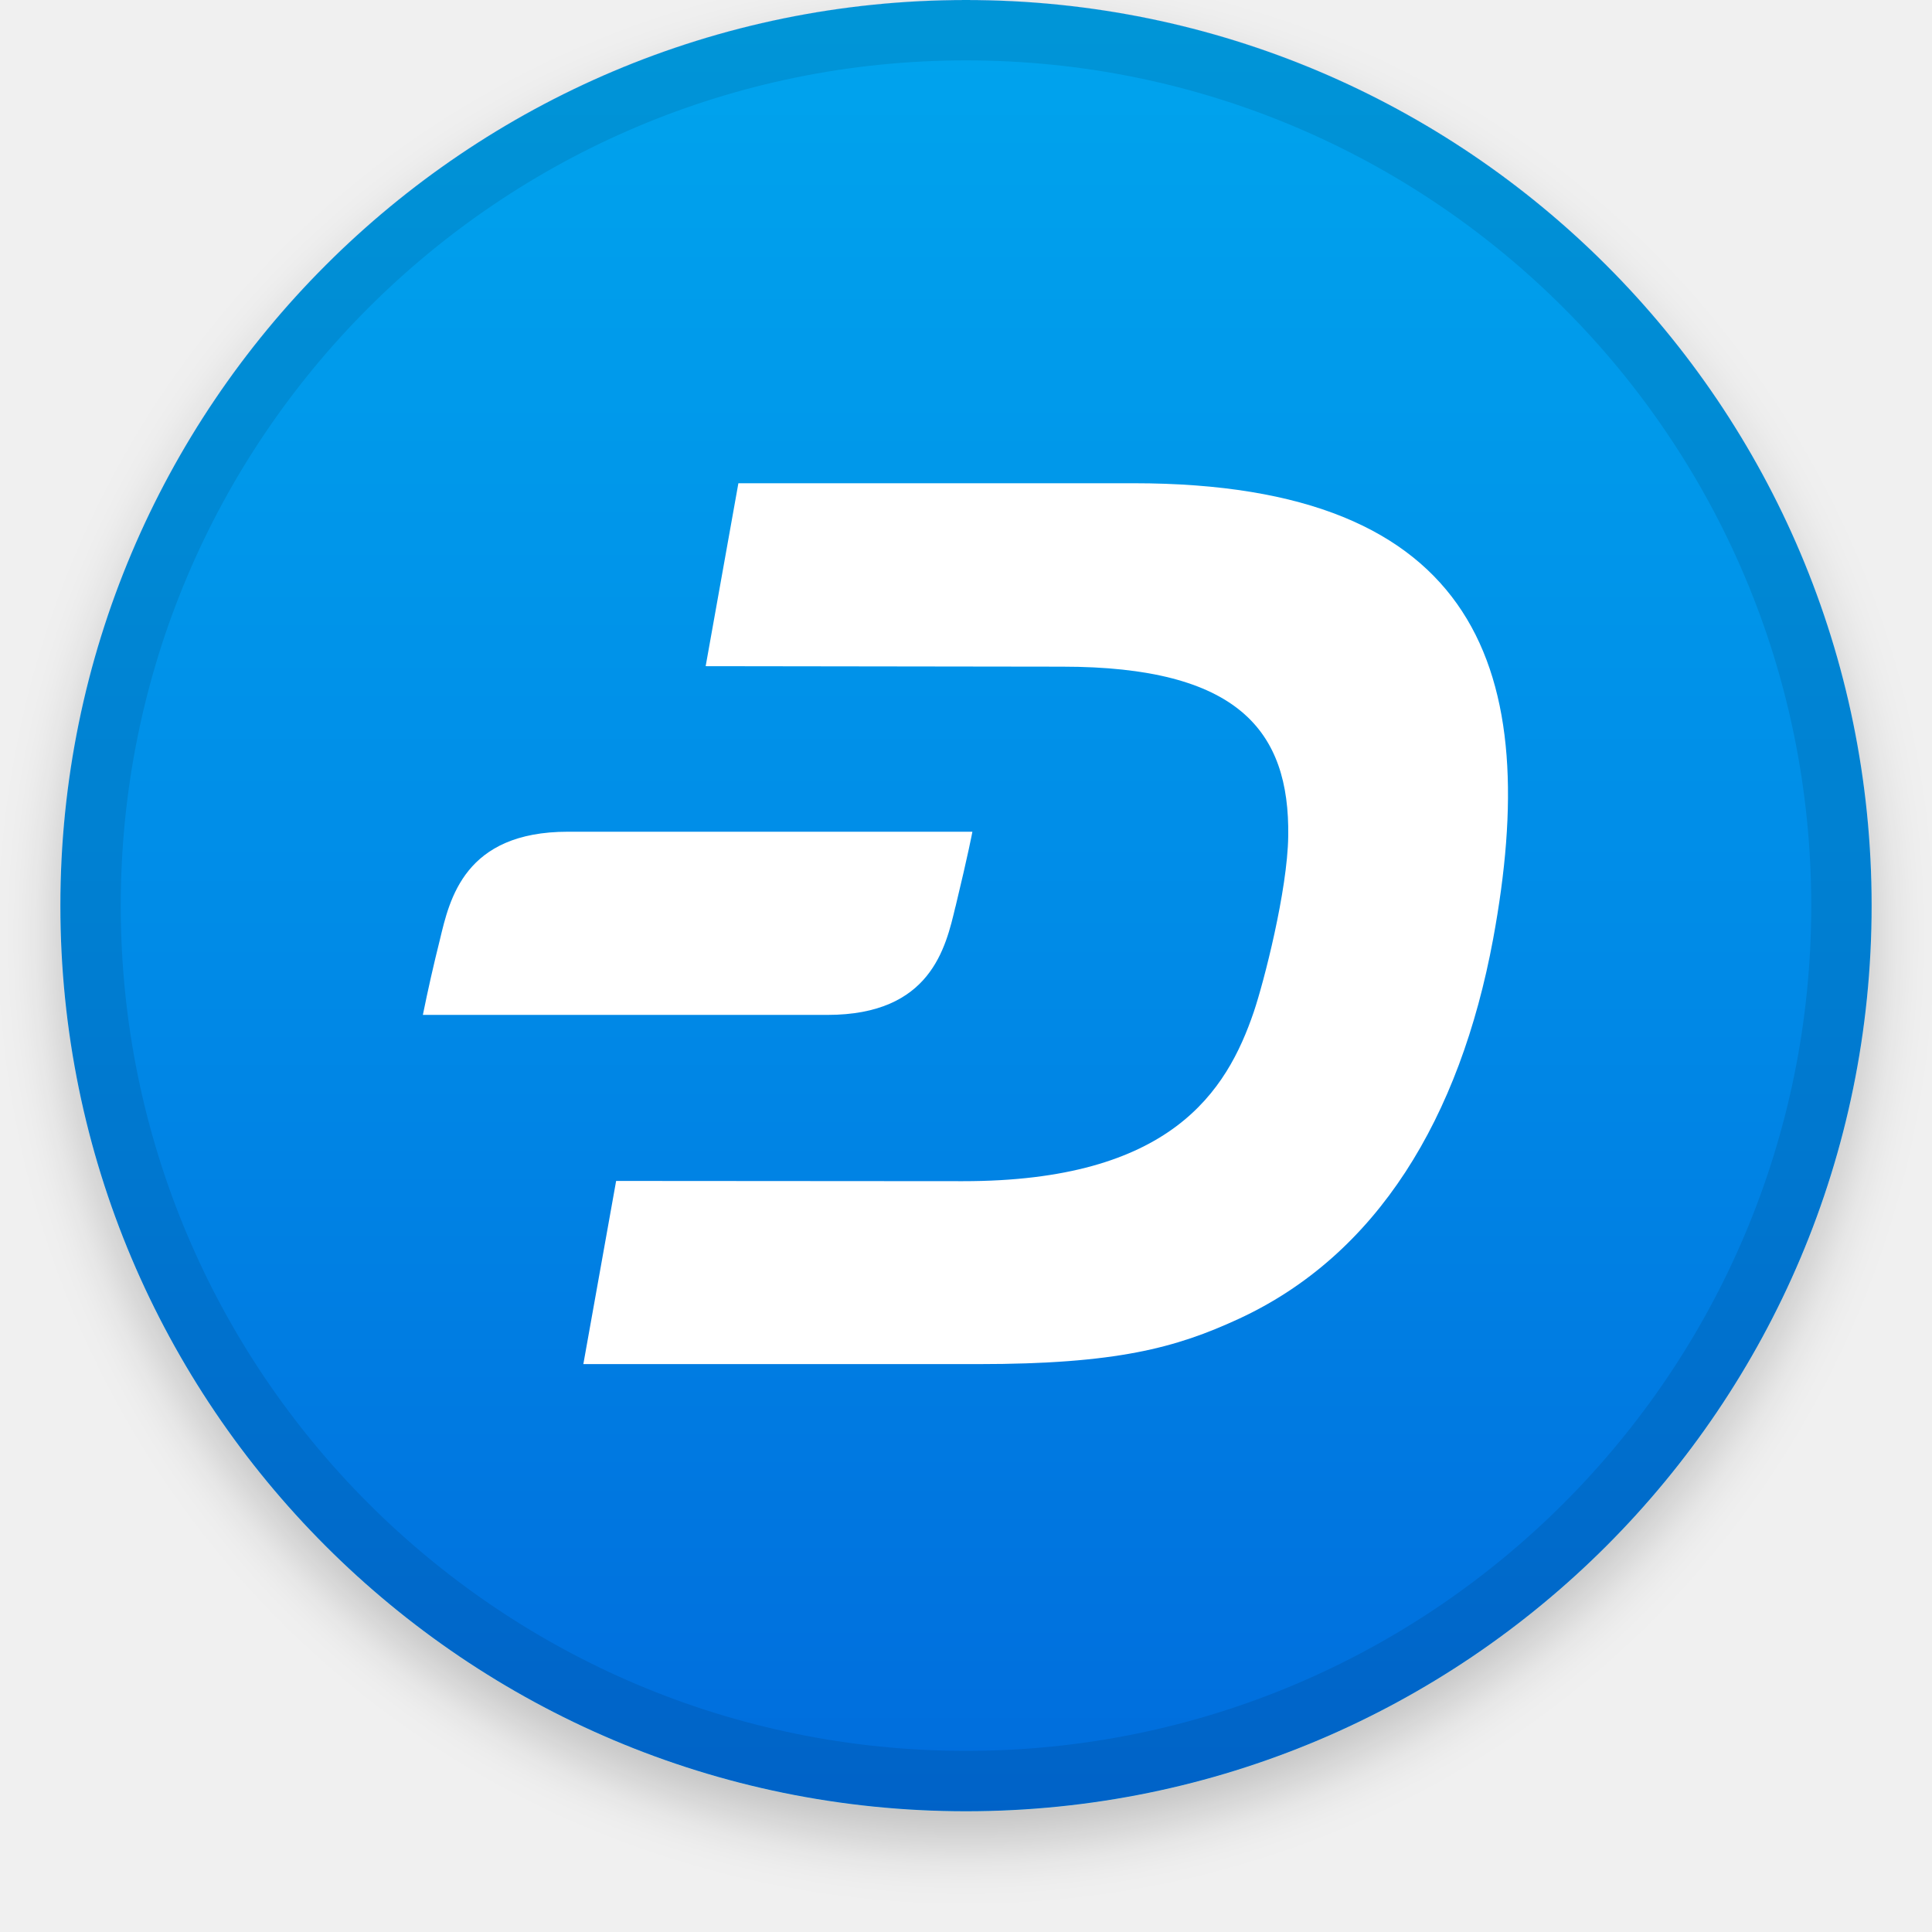
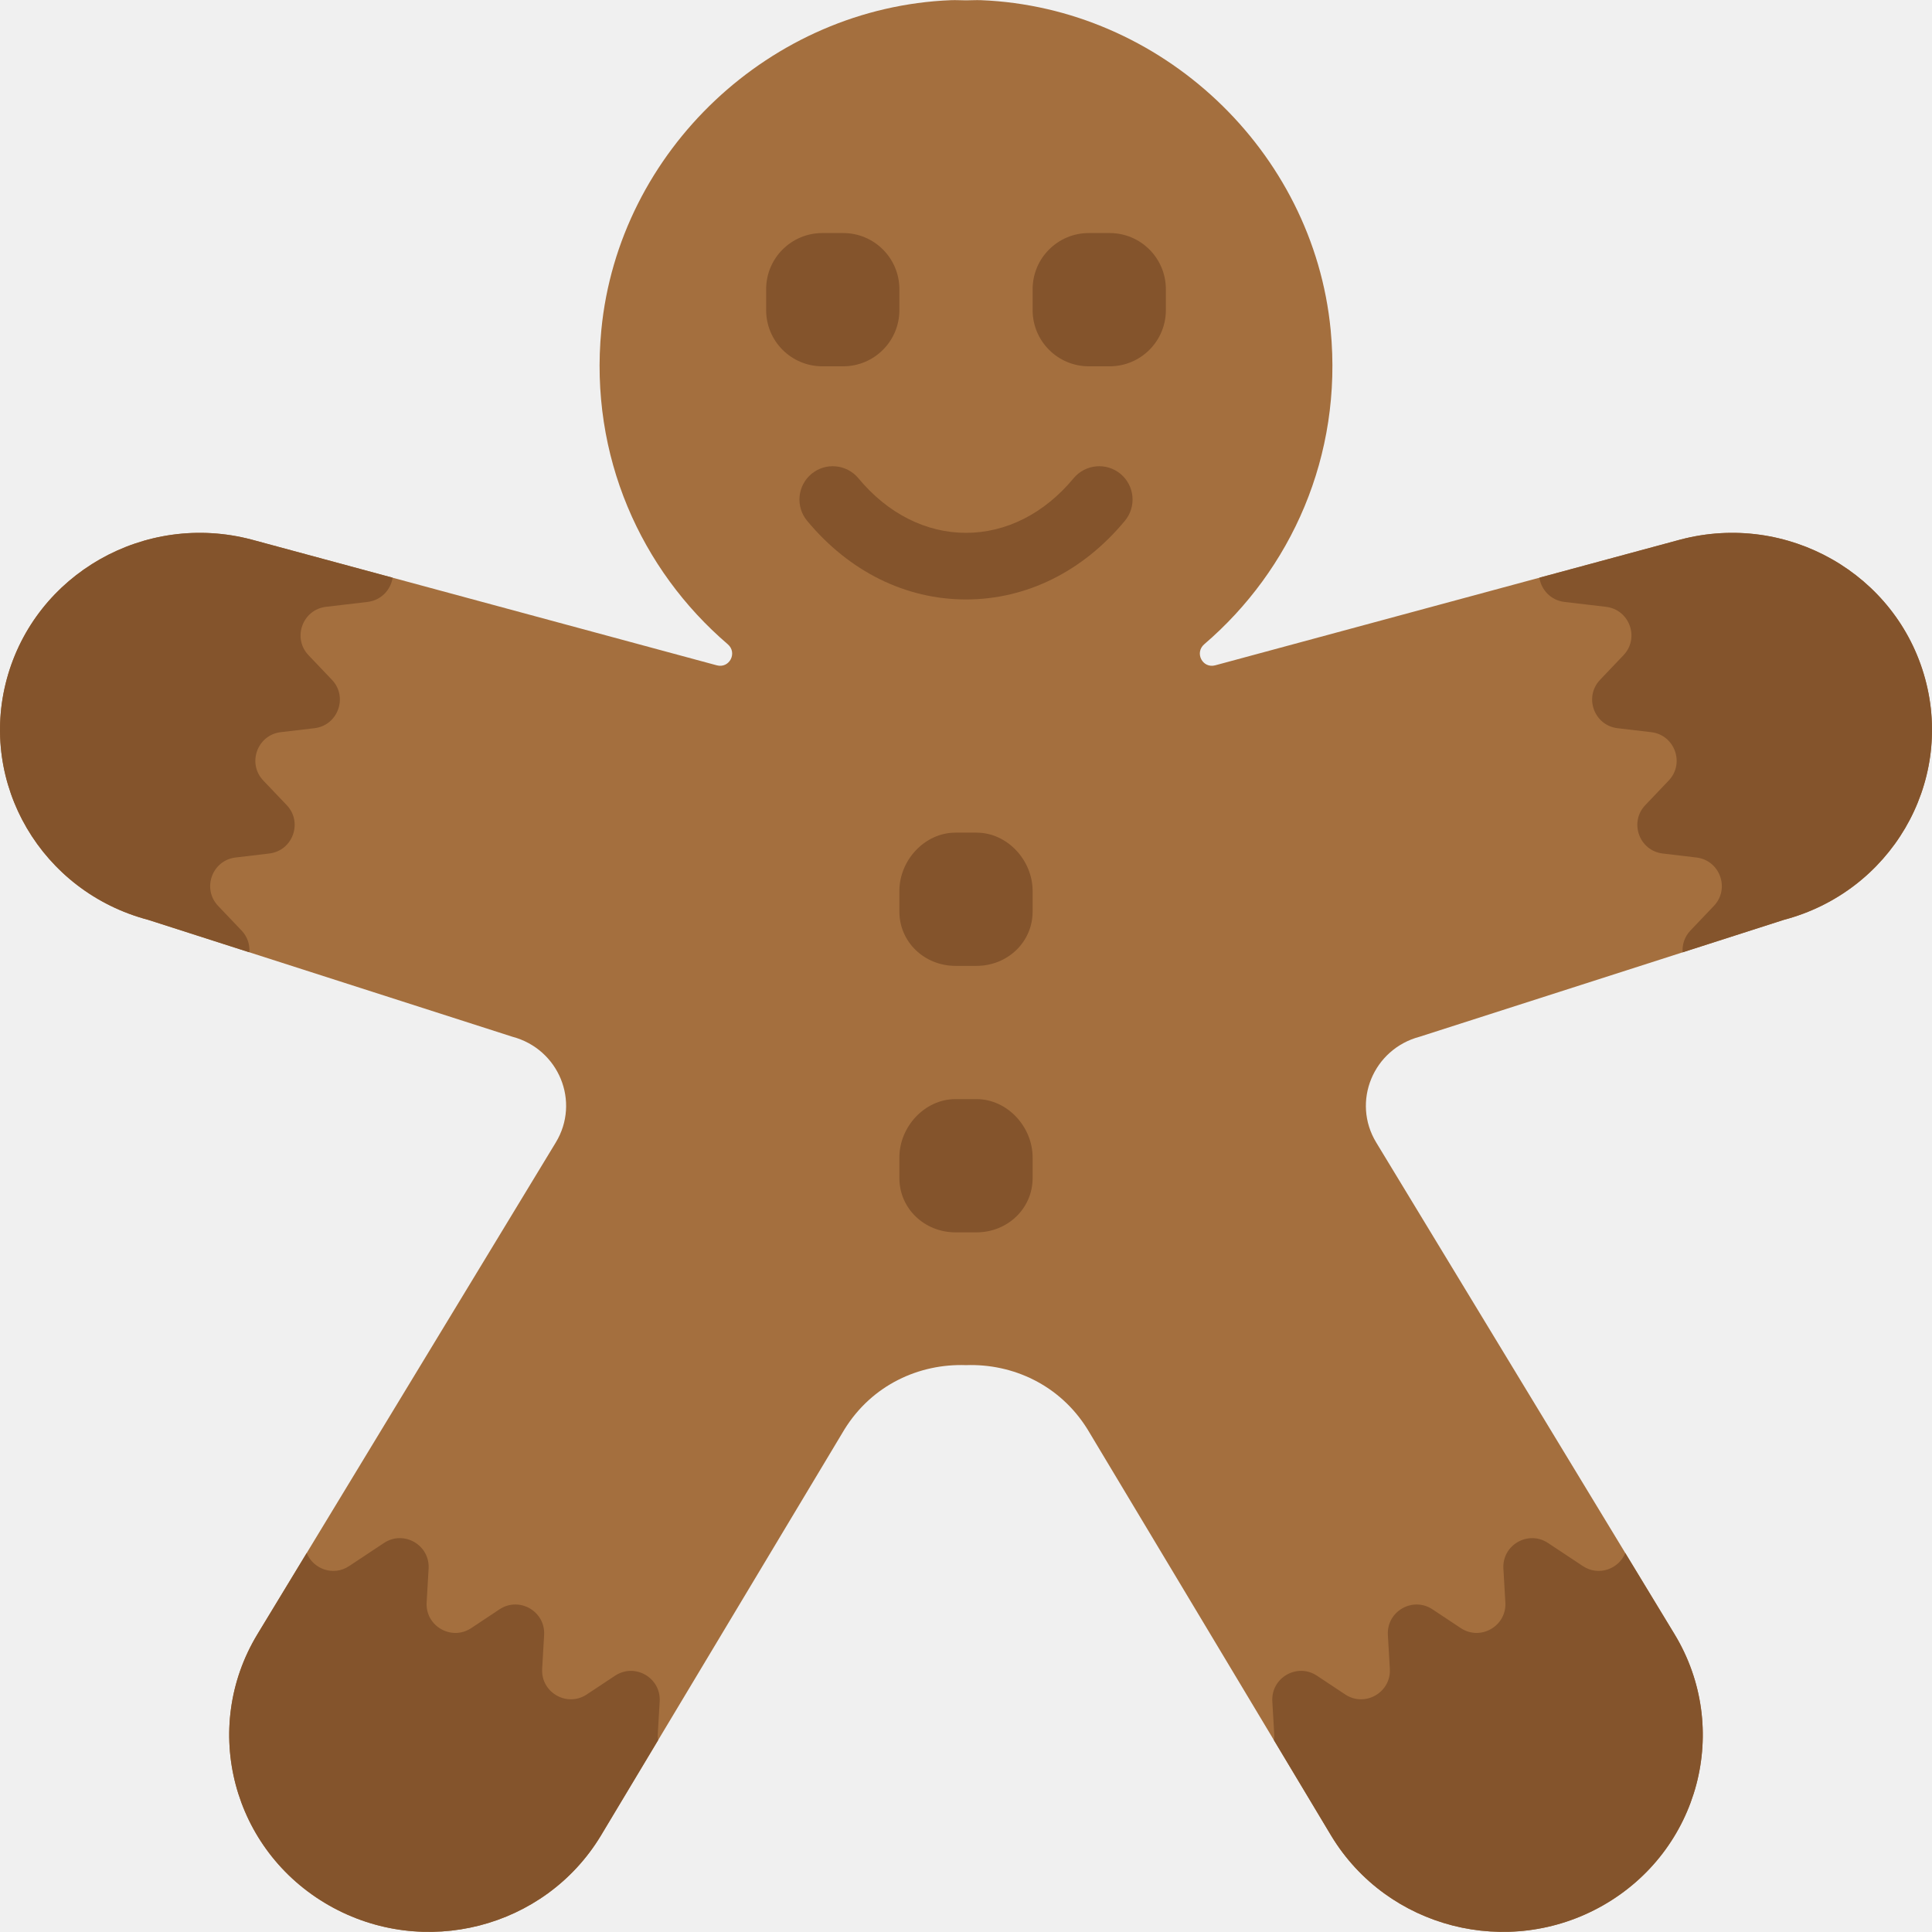
- <svg xmlns="http://www.w3.org/2000/svg" xmlns:xlink="http://www.w3.org/1999/xlink" width="32" height="32" viewBox="0 0 32 32">
-   <defs>
-     <linearGradient x1="50%" y1="0%" x2="50%" y2="100%" id="c">
-       <stop stop-color="#FFF" stop-opacity=".5" offset="0%" />
-       <stop stop-opacity=".5" offset="100%" />
-     </linearGradient>
-     <filter x="-5.8%" y="-4.2%" width="111.7%" height="111.7%" filterUnits="objectBoundingBox" id="a">
-       <feOffset dy=".5" in="SourceAlpha" result="shadowOffsetOuter1" />
-       <feGaussianBlur stdDeviation=".5" in="shadowOffsetOuter1" result="shadowBlurOuter1" />
-       <feComposite in="shadowBlurOuter1" in2="SourceAlpha" operator="out" result="shadowBlurOuter1" />
-       <feColorMatrix values="0 0 0 0 0 0 0 0 0 0 0 0 0 0 0 0 0 0 0.199 0" in="shadowBlurOuter1" />
-     </filter>
-     <circle id="b" cx="15" cy="15" r="15" />
-   </defs>
-   <g fill="none">
-     <g transform="translate(1)">
-       <use fill="#000" filter="url(#a)" xlink:href="#b" />
-       <use fill="#008CE7" fill-rule="evenodd" xlink:href="#b" />
-       <use fill="url(#c)" fill-rule="evenodd" style="mix-blend-mode:soft-light" xlink:href="#b" />
-       <circle stroke-opacity=".097" stroke="#000" stroke-linejoin="square" cx="15" cy="15" r="14.5" />
-     </g>
-     <g fill="#FFF">
-       <path d="M18.777 8.004H12.23l-.542 3.03 5.906.008c2.908 0 3.77 1.056 3.743 2.809-.012.898-.404 2.417-.57 2.908-.447 1.313-1.369 2.808-4.822 2.805l-5.74-.004-.543 3.034h6.532c2.302 0 3.283-.27 4.32-.748 2.298-1.06 3.667-3.33 4.217-6.294.815-4.41-.202-7.548-5.954-7.548z" />
-       <path d="M15.826 15.018c.214-.886.28-1.242.28-1.242h-6.7c-1.714 0-1.959 1.115-2.121 1.792a27.99 27.99 0 00-.281 1.242h6.701c1.713 0 1.959-1.115 2.12-1.792z" />
+ <svg xmlns="http://www.w3.org/2000/svg" height="800px" width="800px" version="1.1" id="Layer_1" viewBox="0 0 512.001 512.001" xml:space="preserve">
+   <g>
+     <path style="fill:#A46F3E;" d="M510.182,179.882c-7.574-27.825-36.608-44.341-64.865-36.882l-123.26,33.315   c-3.363,0.909-5.553-3.319-2.913-5.588c22.996-19.694,36.696-49.911,33.501-83.244c-4.573-47.598-44.915-85.548-92.698-87.437   c-1.333-0.053-2.631,0.044-3.946,0.044s-2.613-0.097-3.946-0.044c-47.784,1.889-88.126,39.839-92.698,87.437   c-3.196,33.333,10.505,63.55,33.501,83.244c2.648,2.269,0.45,6.497-2.913,5.588l-123.26-33.315   c-28.248-7.459-57.291,9.057-64.865,36.882s9.198,56.426,37.455,63.885l96.477,30.967c12.341,3.257,18.097,17.231,11.538,28.036   L68.246,433.049c-15.157,24.991-6.612,57.37,18.988,71.927c25.062,14.248,57.097,6.047,71.945-18.423l64.636-107.785   c7.336-11.82,19.862-17.426,32.185-16.993c12.323-0.433,24.85,5.173,32.194,16.993l64.636,107.785   c14.839,24.47,46.875,32.671,71.936,18.423c25.6-14.557,34.145-46.936,18.988-71.927l-79.042-130.277   c-6.559-10.805-0.803-24.779,11.538-28.036l96.486-30.967C500.984,236.308,517.756,207.707,510.182,179.882" />
+     <g>
+       <path style="fill:#84542C;" d="M256.006,158.863c-16.013,0-30.967-7.406-42.116-20.851c-3.107-3.752-2.586-9.313,1.165-12.429    c3.761-3.116,9.322-2.578,12.438,1.165c7.724,9.322,17.849,14.46,28.513,14.46c10.664,0,20.78-5.138,28.504-14.46    c3.116-3.743,8.66-4.281,12.438-1.165c3.752,3.107,4.273,8.678,1.165,12.429C286.973,151.457,272.019,158.863,256.006,158.863" />
+       <path style="fill:#84542C;" d="M288.54,97.071h5.544c8.219,0,14.883-6.665,14.883-14.883v-5.544    c0-8.218-6.665-14.883-14.883-14.883h-5.544c-8.219,0-14.883,6.665-14.883,14.883v5.544    C273.656,90.406,280.321,97.071,288.54,97.071" />
+       <path style="fill:#84542C;" d="M217.919,97.071h5.544c8.219,0,14.883-6.665,14.883-14.883v-5.544    c0-8.218-6.665-14.883-14.883-14.883h-5.544c-8.219,0-14.883,6.665-14.883,14.883v5.544    C203.036,90.406,209.701,97.071,217.919,97.071" />
+       <path style="fill:#84542C;" d="M273.656,312.198c0,8.095-6.665,14.389-14.883,14.389h-5.544c-8.219,0-14.883-6.294-14.883-14.389    v-5.464c0-8.095,6.665-15.457,14.883-15.457h5.544c8.219,0,14.883,7.362,14.883,15.457V312.198z" />
+       <path style="fill:#84542C;" d="M273.656,241.578c0,8.095-6.665,14.389-14.883,14.389h-5.544c-8.219,0-14.883-6.294-14.883-14.389    v-5.464c0-8.095,6.665-15.457,14.883-15.457h5.544c8.219,0,14.883,7.362,14.883,15.457V241.578z" />
+       <path style="fill:#84542C;" d="M510.182,179.882c-7.574-27.825-36.608-44.341-64.865-36.882L407.95,153.1    c0.503,3.187,3.001,5.985,6.647,6.418l11.017,1.298c6.232,0.733,8.96,8.28,4.626,12.826l-6.197,6.506    c-4.334,4.546-1.607,12.094,4.626,12.835l8.925,1.05c6.232,0.733,8.96,8.28,4.626,12.826l-6.197,6.506    c-4.334,4.546-1.607,12.094,4.634,12.826l8.916,1.059c6.232,0.733,8.951,8.28,4.626,12.826L448,246.584    c-1.607,1.686-2.233,3.778-2.083,5.791l26.818-8.607C500.984,236.308,517.756,207.707,510.182,179.882" />
+       <path style="fill:#84542C;" d="M1.821,179.882c7.574-27.825,36.608-44.341,64.865-36.882l37.367,10.099    c-0.503,3.187-3.001,5.985-6.647,6.418l-11.017,1.298c-6.232,0.733-8.96,8.28-4.626,12.826l6.197,6.506    c4.334,4.546,1.607,12.094-4.626,12.835l-8.925,1.05c-6.232,0.733-8.96,8.28-4.626,12.826l6.197,6.506    c4.334,4.546,1.607,12.094-4.634,12.826l-8.916,1.059c-6.232,0.733-8.951,8.28-4.626,12.826l6.197,6.506    c1.607,1.686,2.233,3.778,2.083,5.791l-26.818-8.607C11.019,236.308-5.753,207.707,1.821,179.882" />
+       <path style="fill:#84542C;" d="M430.725,411.577c-1.739,4.246-7.08,6.215-11.238,3.46l-9.242-6.126    c-5.235-3.478-12.191,0.521-11.829,6.788l0.521,8.969c0.362,6.268-6.594,10.266-11.829,6.788l-7.477-4.961    c-5.244-3.469-12.191,0.521-11.829,6.797l0.521,8.96c0.362,6.276-6.594,10.266-11.829,6.797l-7.486-4.97    c-5.235-3.469-12.191,0.521-11.829,6.797l0.521,8.969c0.026,0.45-0.053,0.874-0.106,1.298l15.236,25.415    c14.839,24.461,46.875,32.662,71.936,18.414c25.6-14.557,34.145-46.936,18.988-71.918L430.725,411.577z" />
+       <path style="fill:#84542C;" d="M174.301,459.841l0.521-8.96c0.362-6.276-6.594-10.266-11.829-6.797l-7.486,4.961    c-5.235,3.478-12.191-0.521-11.829-6.788l0.521-8.969c0.362-6.276-6.585-10.266-11.829-6.797l-7.477,4.97    c-5.235,3.469-12.191-0.521-11.829-6.797l0.521-8.96c0.362-6.276-6.594-10.275-11.829-6.797l-9.242,6.126    c-4.158,2.763-9.49,0.794-11.238-3.46l-13.03,21.478c-15.157,24.991-6.612,57.37,18.988,71.918    c25.062,14.257,57.097,6.056,71.945-18.414l15.236-25.406C174.354,460.715,174.275,460.3,174.301,459.841" />
    </g>
  </g>
</svg>
